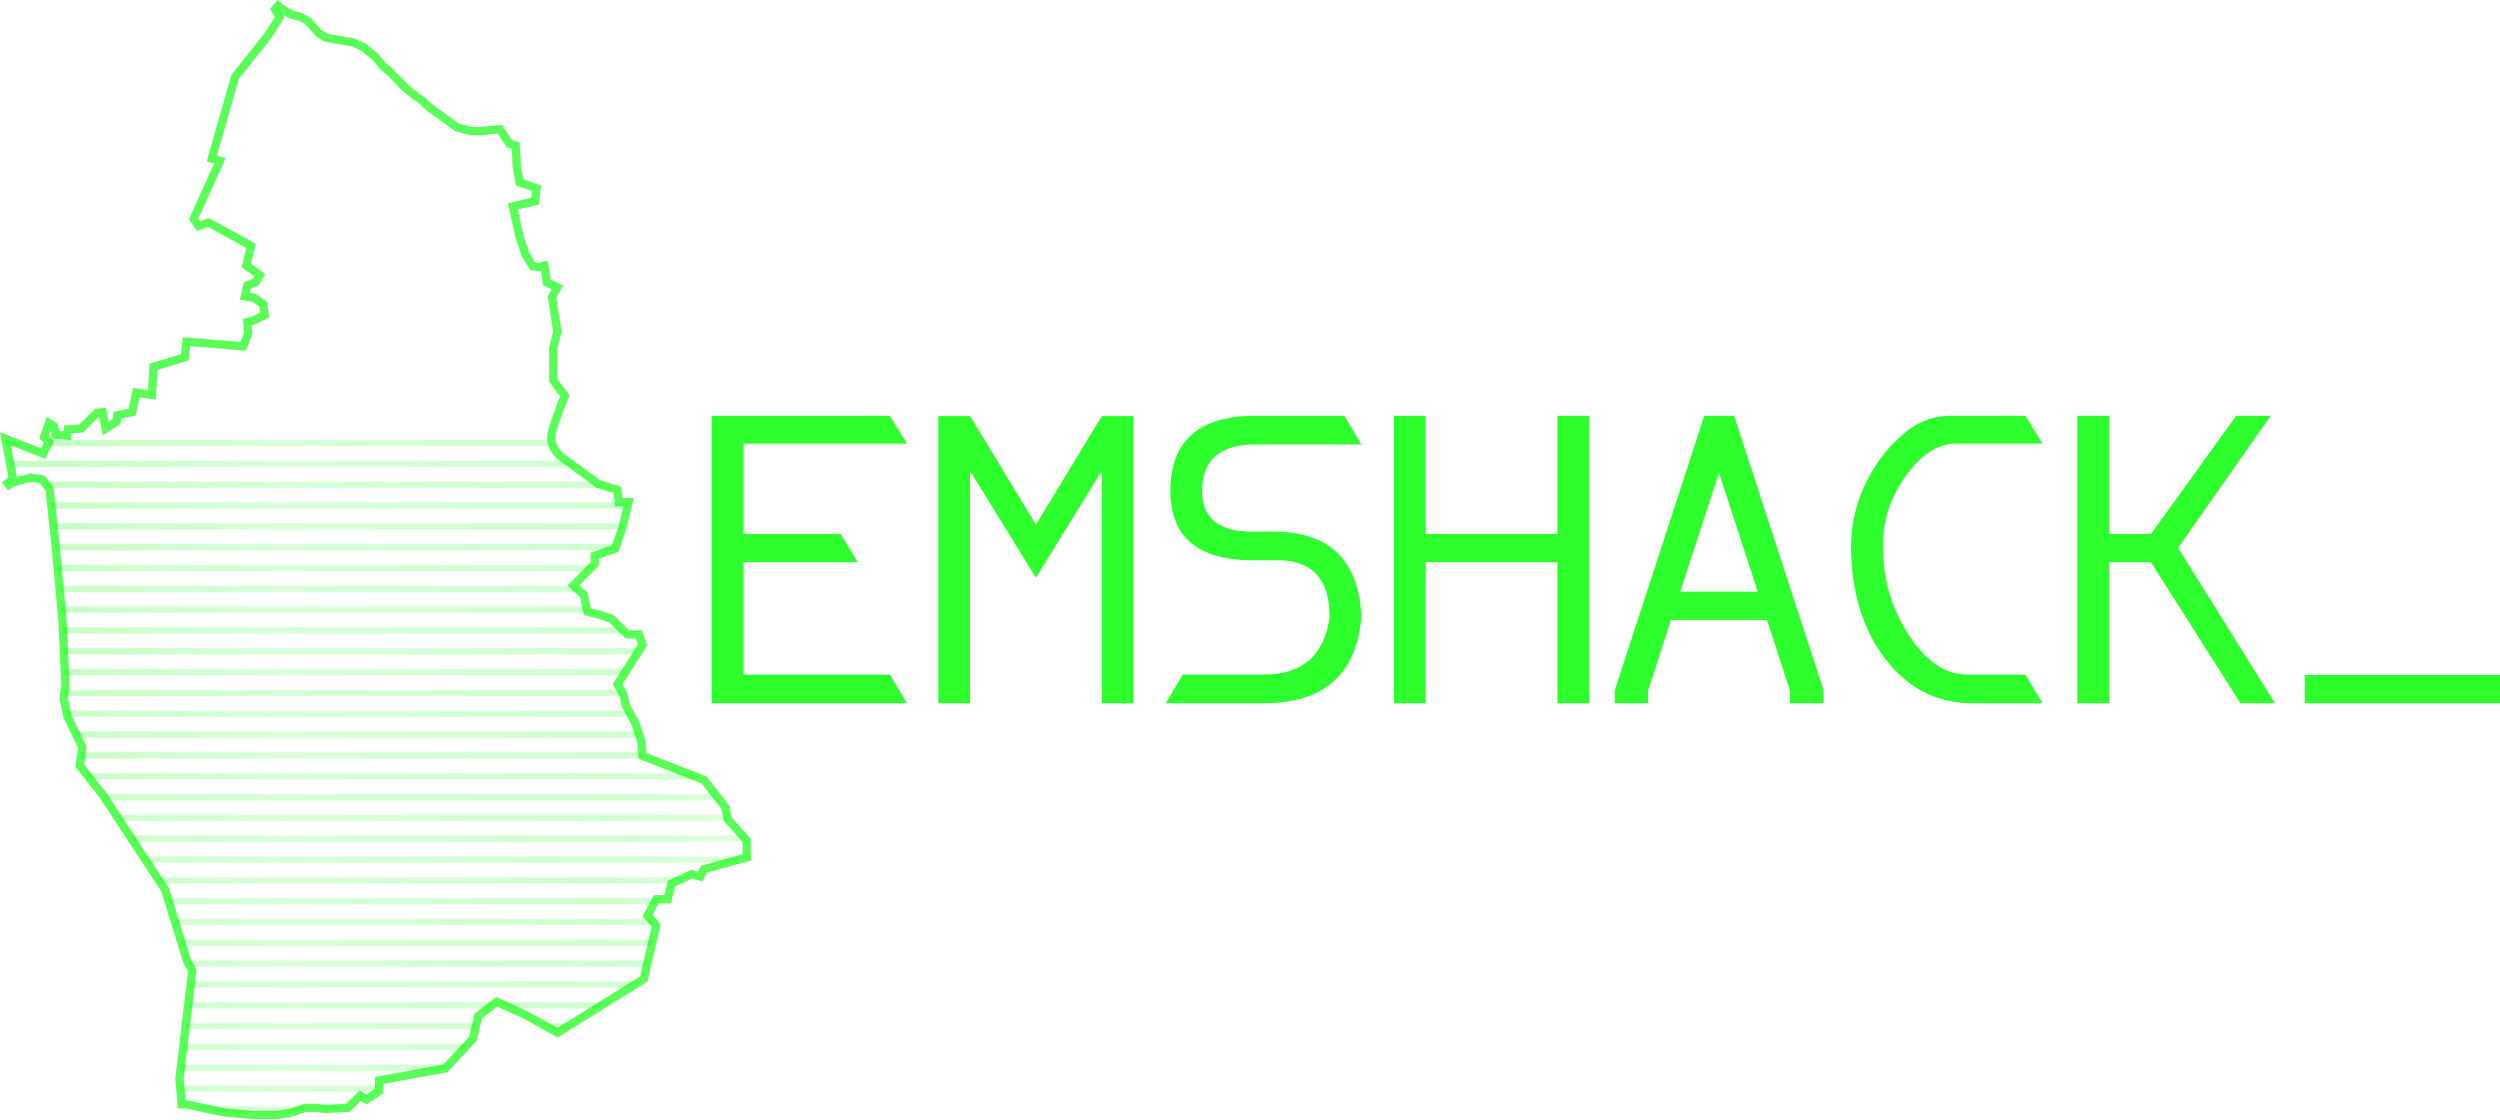
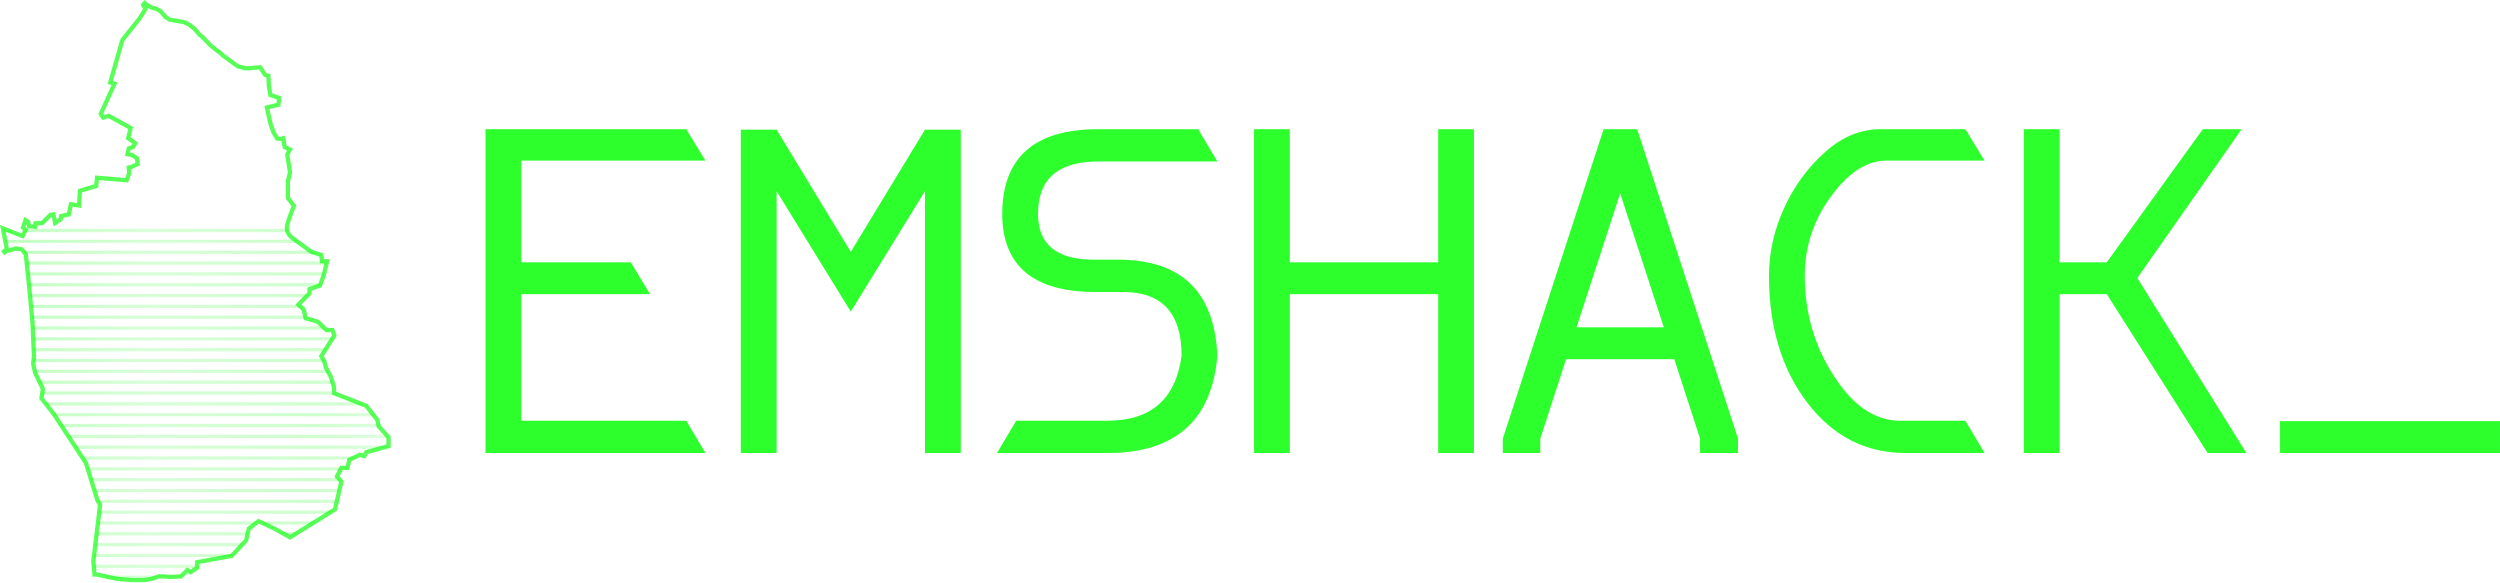
- <svg xmlns="http://www.w3.org/2000/svg" xmlns:xlink="http://www.w3.org/1999/xlink" width="256.372mm" height="114.754mm" viewBox="0 0 256.372 114.754" version="1.1" id="svg1" xml:space="preserve">
+ <svg xmlns="http://www.w3.org/2000/svg" xmlns:xlink="http://www.w3.org/1999/xlink" width="423.286mm" height="98.578mm" viewBox="0 0 423.286 98.578" version="1.1" id="svg1" xml:space="preserve">
  <defs id="defs1">
-     <pattern xlink:href="#pattern382" preserveAspectRatio="none" id="pattern384" patternTransform="matrix(0.4,0,0,-0.3,64.99089,56.64068)" x="0" y="0" />
+     <pattern xlink:href="#pattern382" preserveAspectRatio="none" id="pattern384" patternTransform="matrix(0.3436129,0,0,-0.2577097,83.6779,66.79577)" x="0" y="0" />
    <linearGradient id="linearGradient2-3">
      <stop style="stop-color:#00ff00;stop-opacity:0.191;" offset="0" id="stop105" />
      <stop style="stop-color:#09ff09;stop-opacity:0.666;" offset="0.21" id="stop116" />
      <stop style="stop-color:#0aff0a;stop-opacity:0.318;" offset="0.573" id="stop115" />
      <stop style="stop-color:#0bff0b;stop-opacity:0.395;" offset="0.79" id="stop114" />
      <stop style="stop-color:#0dff0d;stop-opacity:0.191;" offset="0.936" id="stop113" />
      <stop style="stop-color:#12ff12;stop-opacity:0.045;" offset="1" id="stop102" />
    </linearGradient>
    <linearGradient id="swatch2">
      <stop style="stop-color:#00ff00;stop-opacity:1;" offset="0" id="stop2" />
    </linearGradient>
    <linearGradient xlink:href="#linearGradient2-3" id="linearGradient107" x1="17.461" y1="92.68" x2="118.795" y2="92.652" gradientUnits="userSpaceOnUse" gradientTransform="matrix(1,0,0,0.472363,-7.8247068e-7,49.15854)" spreadMethod="pad" />
    <linearGradient xlink:href="#linearGradient2-3" id="linearGradient117" gradientUnits="userSpaceOnUse" gradientTransform="matrix(1,0,0,0.472363,-7.7502441e-6,51.04163)" x1="17.461" y1="92.68" x2="118.795" y2="92.652" spreadMethod="pad" />
    <linearGradient xlink:href="#linearGradient2-3" id="linearGradient118" gradientUnits="userSpaceOnUse" gradientTransform="matrix(1,0,0,0.472363,6.0632327e-7,75.52181)" x1="17.461" y1="92.68" x2="118.795" y2="92.652" spreadMethod="pad" />
    <linearGradient xlink:href="#linearGradient2-3" id="linearGradient119" gradientUnits="userSpaceOnUse" gradientTransform="matrix(1,0,0,0.472363,-7.8247068e-7,96.23581)" x1="17.461" y1="92.68" x2="118.795" y2="92.652" spreadMethod="pad" />
    <linearGradient xlink:href="#linearGradient2-3" id="linearGradient120" gradientUnits="userSpaceOnUse" gradientTransform="matrix(1,0,0,0.472363,6.0632327e-7,94.35271)" x1="17.461" y1="92.68" x2="118.795" y2="92.652" spreadMethod="pad" />
    <linearGradient xlink:href="#linearGradient2-3" id="linearGradient121" gradientUnits="userSpaceOnUse" gradientTransform="matrix(1,0,0,0.472363,1.3572998e-5,92.46962)" x1="17.461" y1="92.68" x2="118.795" y2="92.652" spreadMethod="pad" />
    <linearGradient xlink:href="#linearGradient2-3" id="linearGradient122" gradientUnits="userSpaceOnUse" gradientTransform="matrix(1,0,0,0.472363,-4.7180176e-6,90.58653)" x1="17.461" y1="92.68" x2="118.795" y2="92.652" spreadMethod="pad" />
    <linearGradient xlink:href="#linearGradient2-3" id="linearGradient123" gradientUnits="userSpaceOnUse" gradientTransform="matrix(1,0,0,0.472363,-7.7502441e-6,88.70344)" x1="17.461" y1="92.68" x2="118.795" y2="92.652" spreadMethod="pad" />
    <linearGradient xlink:href="#linearGradient2-3" id="linearGradient124" gradientUnits="userSpaceOnUse" gradientTransform="matrix(1,0,0,0.472363,-7.8247068e-7,86.82036)" x1="17.461" y1="92.68" x2="118.795" y2="92.652" spreadMethod="pad" />
    <linearGradient xlink:href="#linearGradient2-3" id="linearGradient125" gradientUnits="userSpaceOnUse" gradientTransform="matrix(1,0,0,0.472363,6.0632327e-7,84.93726)" x1="17.461" y1="92.68" x2="118.795" y2="92.652" spreadMethod="pad" />
    <linearGradient xlink:href="#linearGradient2-3" id="linearGradient126" gradientUnits="userSpaceOnUse" gradientTransform="matrix(1,0,0,0.472363,1.3572998e-5,83.05417)" x1="17.461" y1="92.68" x2="118.795" y2="92.652" spreadMethod="pad" />
    <linearGradient xlink:href="#linearGradient2-3" id="linearGradient127" gradientUnits="userSpaceOnUse" gradientTransform="matrix(1,0,0,0.472363,-4.7180176e-6,81.17108)" x1="17.461" y1="92.68" x2="118.795" y2="92.652" spreadMethod="pad" />
    <linearGradient xlink:href="#linearGradient2-3" id="linearGradient128" gradientUnits="userSpaceOnUse" gradientTransform="matrix(1,0,0,0.472363,-7.7502441e-6,79.28799)" x1="17.461" y1="92.68" x2="118.795" y2="92.652" spreadMethod="pad" />
    <linearGradient xlink:href="#linearGradient2-3" id="linearGradient129" gradientUnits="userSpaceOnUse" gradientTransform="matrix(1,0,0,0.472363,-7.8247068e-7,77.40489)" x1="17.461" y1="92.68" x2="118.795" y2="92.652" spreadMethod="pad" />
    <linearGradient xlink:href="#linearGradient2-3" id="linearGradient130" gradientUnits="userSpaceOnUse" gradientTransform="matrix(1,0,0,0.472363,-4.7180176e-6,52.92472)" x1="17.461" y1="92.68" x2="118.795" y2="92.652" spreadMethod="pad" />
    <linearGradient xlink:href="#linearGradient2-3" id="linearGradient131" gradientUnits="userSpaceOnUse" gradientTransform="matrix(1,0,0,0.472363,1.3572998e-5,73.63872)" x1="17.461" y1="92.68" x2="118.795" y2="92.652" spreadMethod="pad" />
    <linearGradient xlink:href="#linearGradient2-3" id="linearGradient132" gradientUnits="userSpaceOnUse" gradientTransform="matrix(1,0,0,0.472363,-4.7180176e-6,71.75562)" x1="17.461" y1="92.68" x2="118.795" y2="92.652" spreadMethod="pad" />
    <linearGradient xlink:href="#linearGradient2-3" id="linearGradient133" gradientUnits="userSpaceOnUse" gradientTransform="matrix(1,0,0,0.472363,-7.7502441e-6,69.87254)" x1="17.461" y1="92.68" x2="118.795" y2="92.652" spreadMethod="pad" />
    <linearGradient xlink:href="#linearGradient2-3" id="linearGradient134" gradientUnits="userSpaceOnUse" gradientTransform="matrix(1,0,0,0.472363,-7.8247068e-7,67.98945)" x1="17.461" y1="92.68" x2="118.795" y2="92.652" spreadMethod="pad" />
    <linearGradient xlink:href="#linearGradient2-3" id="linearGradient135" gradientUnits="userSpaceOnUse" gradientTransform="matrix(1,0,0,0.472363,6.0632327e-7,66.10635)" x1="17.461" y1="92.68" x2="118.795" y2="92.652" spreadMethod="pad" />
    <linearGradient xlink:href="#linearGradient2-3" id="linearGradient136" gradientUnits="userSpaceOnUse" gradientTransform="matrix(1,0,0,0.472363,1.3572998e-5,64.22327)" x1="17.461" y1="92.68" x2="118.795" y2="92.652" spreadMethod="pad" />
    <linearGradient xlink:href="#linearGradient2-3" id="linearGradient137" gradientUnits="userSpaceOnUse" gradientTransform="matrix(1,0,0,0.472363,-4.7180176e-6,62.34019)" x1="17.461" y1="92.68" x2="118.795" y2="92.652" spreadMethod="pad" />
    <linearGradient xlink:href="#linearGradient2-3" id="linearGradient138" gradientUnits="userSpaceOnUse" gradientTransform="matrix(1,0,0,0.472363,-7.7502441e-6,60.45708)" x1="17.461" y1="92.68" x2="118.795" y2="92.652" spreadMethod="pad" />
    <linearGradient xlink:href="#linearGradient2-3" id="linearGradient139" gradientUnits="userSpaceOnUse" gradientTransform="matrix(1,0,0,0.472363,-7.8247068e-7,58.574)" x1="17.461" y1="92.68" x2="118.795" y2="92.652" spreadMethod="pad" />
    <linearGradient xlink:href="#linearGradient2-3" id="linearGradient140" gradientUnits="userSpaceOnUse" gradientTransform="matrix(1,0,0,0.472363,6.0632327e-7,56.69091)" x1="17.461" y1="92.68" x2="118.795" y2="92.652" spreadMethod="pad" />
    <linearGradient xlink:href="#linearGradient2-3" id="linearGradient141" gradientUnits="userSpaceOnUse" gradientTransform="matrix(1,0,0,0.472363,1.3572998e-5,54.80781)" x1="17.461" y1="92.68" x2="118.795" y2="92.652" spreadMethod="pad" />
    <linearGradient id="linearGradient136-8" gradientTransform="matrix(13.47627,0,0,0.07420453,-1.8414209e-6,49.31453)" x1="1.276" y1="1446.847" x2="8.825" y2="1446.847" gradientUnits="userSpaceOnUse">
      <stop style="stop-color:#00ff00;stop-opacity:0.191;" offset="0" id="stop111" />
      <stop style="stop-color:#09ff09;stop-opacity:0.666;" offset="0.21" id="stop112" />
      <stop style="stop-color:#0aff0a;stop-opacity:0.318;" offset="0.573" id="stop117" />
      <stop style="stop-color:#0bff0b;stop-opacity:0.395;" offset="0.79" id="stop118" />
      <stop style="stop-color:#0dff0d;stop-opacity:0.191;" offset="0.936" id="stop119" />
      <stop style="stop-color:#12ff12;stop-opacity:0.045;" offset="1" id="stop120" />
    </linearGradient>
    <linearGradient xlink:href="#linearGradient2-3" id="linearGradient142" gradientUnits="userSpaceOnUse" gradientTransform="matrix(1,0,0,0.472363,-7.7502441e-6,98.1189)" x1="17.461" y1="92.68" x2="118.795" y2="92.652" spreadMethod="pad" />
    <linearGradient xlink:href="#linearGradient2-3" id="linearGradient143" gradientUnits="userSpaceOnUse" gradientTransform="matrix(1,0,0,0.472363,-4.7180176e-6,100.002)" x1="17.461" y1="92.68" x2="118.795" y2="92.652" spreadMethod="pad" />
    <linearGradient xlink:href="#linearGradient2-3" id="linearGradient144" gradientUnits="userSpaceOnUse" gradientTransform="matrix(1,0,0,0.472363,-7.8247068e-7,124.4822)" x1="17.461" y1="92.68" x2="118.795" y2="92.652" spreadMethod="pad" />
    <linearGradient xlink:href="#linearGradient2-3" id="linearGradient145" gradientUnits="userSpaceOnUse" gradientTransform="matrix(1,0,0,0.472363,-7.7502441e-6,145.1962)" x1="17.461" y1="92.68" x2="118.795" y2="92.652" spreadMethod="pad" />
    <linearGradient xlink:href="#linearGradient2-3" id="linearGradient146" gradientUnits="userSpaceOnUse" gradientTransform="matrix(1,0,0,0.472363,-7.8247068e-7,143.3131)" x1="17.461" y1="92.68" x2="118.795" y2="92.652" spreadMethod="pad" />
    <linearGradient xlink:href="#linearGradient2-3" id="linearGradient147" gradientUnits="userSpaceOnUse" gradientTransform="matrix(1,0,0,0.472363,-8.4142087e-7,141.43)" x1="17.461" y1="92.68" x2="118.795" y2="92.652" spreadMethod="pad" />
    <linearGradient xlink:href="#linearGradient2-3" id="linearGradient148" gradientUnits="userSpaceOnUse" gradientTransform="matrix(1,0,0,0.472363,1.3572998e-5,139.5469)" x1="17.461" y1="92.68" x2="118.795" y2="92.652" spreadMethod="pad" />
    <linearGradient xlink:href="#linearGradient2-3" id="linearGradient149" gradientUnits="userSpaceOnUse" gradientTransform="matrix(1,0,0,0.472363,-4.7180176e-6,137.6638)" x1="17.461" y1="92.68" x2="118.795" y2="92.652" spreadMethod="pad" />
    <linearGradient xlink:href="#linearGradient2-3" id="linearGradient150" gradientUnits="userSpaceOnUse" gradientTransform="matrix(1,0,0,0.472363,-7.7502441e-6,135.7807)" x1="17.461" y1="92.68" x2="118.795" y2="92.652" spreadMethod="pad" />
    <linearGradient xlink:href="#linearGradient2-3" id="linearGradient151" gradientUnits="userSpaceOnUse" gradientTransform="matrix(1,0,0,0.472363,-7.8247068e-7,133.8976)" x1="17.461" y1="92.68" x2="118.795" y2="92.652" spreadMethod="pad" />
    <linearGradient xlink:href="#linearGradient2-3" id="linearGradient152" gradientUnits="userSpaceOnUse" gradientTransform="matrix(1,0,0,0.472363,-8.4142087e-7,132.0145)" x1="17.461" y1="92.68" x2="118.795" y2="92.652" spreadMethod="pad" />
    <linearGradient xlink:href="#linearGradient2-3" id="linearGradient153" gradientUnits="userSpaceOnUse" gradientTransform="matrix(1,0,0,0.472363,1.3572998e-5,130.1314)" x1="17.461" y1="92.68" x2="118.795" y2="92.652" spreadMethod="pad" />
    <linearGradient xlink:href="#linearGradient2-3" id="linearGradient154" gradientUnits="userSpaceOnUse" gradientTransform="matrix(1,0,0,0.472363,-4.7180176e-6,128.2483)" x1="17.461" y1="92.68" x2="118.795" y2="92.652" spreadMethod="pad" />
    <linearGradient xlink:href="#linearGradient2-3" id="linearGradient155" gradientUnits="userSpaceOnUse" gradientTransform="matrix(1,0,0,0.472363,-7.7502441e-6,126.3652)" x1="17.461" y1="92.68" x2="118.795" y2="92.652" spreadMethod="pad" />
    <linearGradient xlink:href="#linearGradient2-3" id="linearGradient156" gradientUnits="userSpaceOnUse" gradientTransform="matrix(1,0,0,0.472363,1.3572998e-5,101.8851)" x1="17.461" y1="92.68" x2="118.795" y2="92.652" spreadMethod="pad" />
    <linearGradient xlink:href="#linearGradient2-3" id="linearGradient157" gradientUnits="userSpaceOnUse" gradientTransform="matrix(1,0,0,0.472363,-8.4142087e-7,122.5991)" x1="17.461" y1="92.68" x2="118.795" y2="92.652" spreadMethod="pad" />
    <linearGradient xlink:href="#linearGradient2-3" id="linearGradient158" gradientUnits="userSpaceOnUse" gradientTransform="matrix(1,0,0,0.472363,1.3572998e-5,120.716)" x1="17.461" y1="92.68" x2="118.795" y2="92.652" spreadMethod="pad" />
    <linearGradient xlink:href="#linearGradient2-3" id="linearGradient159" gradientUnits="userSpaceOnUse" gradientTransform="matrix(1,0,0,0.472363,-4.7180176e-6,118.8329)" x1="17.461" y1="92.68" x2="118.795" y2="92.652" spreadMethod="pad" />
    <linearGradient xlink:href="#linearGradient2-3" id="linearGradient160" gradientUnits="userSpaceOnUse" gradientTransform="matrix(1,0,0,0.472363,-7.7502441e-6,116.9498)" x1="17.461" y1="92.68" x2="118.795" y2="92.652" spreadMethod="pad" />
    <linearGradient xlink:href="#linearGradient2-3" id="linearGradient161" gradientUnits="userSpaceOnUse" gradientTransform="matrix(1,0,0,0.472363,-7.8247068e-7,115.0667)" x1="17.461" y1="92.68" x2="118.795" y2="92.652" spreadMethod="pad" />
    <linearGradient xlink:href="#linearGradient2-3" id="linearGradient162" gradientUnits="userSpaceOnUse" gradientTransform="matrix(1,0,0,0.472363,1.3572998e-5,113.1836)" x1="17.461" y1="92.68" x2="118.795" y2="92.652" spreadMethod="pad" />
    <linearGradient xlink:href="#linearGradient2-3" id="linearGradient163" gradientUnits="userSpaceOnUse" gradientTransform="matrix(1,0,0,0.472363,-4.7180176e-6,109.4174)" x1="17.461" y1="92.68" x2="118.795" y2="92.652" spreadMethod="pad" />
    <linearGradient xlink:href="#linearGradient2-3" id="linearGradient164" gradientUnits="userSpaceOnUse" gradientTransform="matrix(1,0,0,0.472363,-7.7502441e-6,107.5344)" x1="17.461" y1="92.68" x2="118.795" y2="92.652" spreadMethod="pad" />
    <linearGradient xlink:href="#linearGradient2-3" id="linearGradient165" gradientUnits="userSpaceOnUse" gradientTransform="matrix(1,0,0,0.472363,-7.8247068e-7,105.6513)" x1="17.461" y1="92.68" x2="118.795" y2="92.652" spreadMethod="pad" />
    <linearGradient xlink:href="#linearGradient2-3" id="linearGradient166" gradientUnits="userSpaceOnUse" gradientTransform="matrix(1,0,0,0.472363,-8.4142087e-7,103.7682)" x1="17.461" y1="92.68" x2="118.795" y2="92.652" spreadMethod="pad" />
    <linearGradient id="linearGradient136-6" gradientTransform="matrix(13.47627,0,0,0.07420453,-7.8247068e-7,98.27489)" x1="1.276" y1="1446.847" x2="8.825" y2="1446.847" gradientUnits="userSpaceOnUse">
      <stop style="stop-color:#00ff00;stop-opacity:0.191;" offset="0" id="stop111-4" />
      <stop style="stop-color:#09ff09;stop-opacity:0.666;" offset="0.21" id="stop112-9" />
      <stop style="stop-color:#0aff0a;stop-opacity:0.318;" offset="0.573" id="stop117-9" />
      <stop style="stop-color:#0bff0b;stop-opacity:0.395;" offset="0.79" id="stop118-0" />
      <stop style="stop-color:#0dff0d;stop-opacity:0.191;" offset="0.936" id="stop119-8" />
      <stop style="stop-color:#12ff12;stop-opacity:0.045;" offset="1" id="stop120-9" />
    </linearGradient>
    <linearGradient xlink:href="#linearGradient2-3" id="linearGradient167" gradientUnits="userSpaceOnUse" gradientTransform="matrix(1,0,0,0.472363,-4.7180176e-6,147.0792)" x1="17.461" y1="92.68" x2="118.795" y2="92.652" spreadMethod="pad" />
    <linearGradient xlink:href="#linearGradient2-3" id="linearGradient168" gradientUnits="userSpaceOnUse" gradientTransform="matrix(1,0,0,0.472363,1.3572998e-5,148.9623)" x1="17.461" y1="92.68" x2="118.795" y2="92.652" spreadMethod="pad" />
    <linearGradient xlink:href="#linearGradient2-3" id="linearGradient181" gradientUnits="userSpaceOnUse" gradientTransform="matrix(1,0,0,0.472363,1.0144727e-6,150.8454)" x1="17.461" y1="92.68" x2="118.795" y2="92.652" spreadMethod="pad" />
    <linearGradient xlink:href="#linearGradient2-3" id="linearGradient187" gradientUnits="userSpaceOnUse" gradientTransform="matrix(1,0,0,0.472363,1.0144727e-6,162.144)" x1="17.461" y1="92.68" x2="118.795" y2="92.652" spreadMethod="pad" />
    <linearGradient xlink:href="#linearGradient2-3" id="linearGradient188" gradientUnits="userSpaceOnUse" gradientTransform="matrix(1,0,0,0.472363,1.3572998e-5,158.3778)" x1="17.461" y1="92.68" x2="118.795" y2="92.652" spreadMethod="pad" />
    <linearGradient xlink:href="#linearGradient2-3" id="linearGradient189" gradientUnits="userSpaceOnUse" gradientTransform="matrix(1,0,0,0.472363,-4.7180176e-6,156.4947)" x1="17.461" y1="92.68" x2="118.795" y2="92.652" spreadMethod="pad" />
    <linearGradient xlink:href="#linearGradient2-3" id="linearGradient190" gradientUnits="userSpaceOnUse" gradientTransform="matrix(1,0,0,0.472363,-7.7502441e-6,154.6116)" x1="17.461" y1="92.68" x2="118.795" y2="92.652" spreadMethod="pad" />
    <linearGradient xlink:href="#linearGradient2-3" id="linearGradient191" gradientUnits="userSpaceOnUse" gradientTransform="matrix(1,0,0,0.472363,-7.8247068e-7,152.7285)" x1="17.461" y1="92.68" x2="118.795" y2="92.652" spreadMethod="pad" />
    <linearGradient id="linearGradient136-85" gradientTransform="matrix(13.47627,0,0,0.07420453,-4.7180176e-6,-48.60617)" x1="1.276" y1="1446.847" x2="8.825" y2="1446.847" gradientUnits="userSpaceOnUse">
      <stop style="stop-color:#00ff00;stop-opacity:0.191;" offset="0" id="stop111-9" />
      <stop style="stop-color:#09ff09;stop-opacity:0.666;" offset="0.21" id="stop112-2" />
      <stop style="stop-color:#0aff0a;stop-opacity:0.318;" offset="0.573" id="stop117-7" />
      <stop style="stop-color:#0bff0b;stop-opacity:0.395;" offset="0.79" id="stop118-3" />
      <stop style="stop-color:#0dff0d;stop-opacity:0.191;" offset="0.936" id="stop119-6" />
      <stop style="stop-color:#12ff12;stop-opacity:0.045;" offset="1" id="stop120-4" />
    </linearGradient>
    <linearGradient xlink:href="#linearGradient2-3" id="linearGradient194" gradientUnits="userSpaceOnUse" gradientTransform="matrix(1,0,0,0.472363,1.3572998e-5,26.56146)" x1="17.461" y1="92.68" x2="118.795" y2="92.652" spreadMethod="pad" />
    <linearGradient xlink:href="#linearGradient2-3" id="linearGradient195" gradientUnits="userSpaceOnUse" gradientTransform="matrix(1,0,0,0.472363,-2.5245114e-7,47.27546)" x1="17.461" y1="92.68" x2="118.795" y2="92.652" spreadMethod="pad" />
    <linearGradient xlink:href="#linearGradient2-3" id="linearGradient196" gradientUnits="userSpaceOnUse" gradientTransform="matrix(1,0,0,0.472363,1.3572998e-5,45.39236)" x1="17.461" y1="92.68" x2="118.795" y2="92.652" spreadMethod="pad" />
    <linearGradient xlink:href="#linearGradient2-3" id="linearGradient197" gradientUnits="userSpaceOnUse" gradientTransform="matrix(1,0,0,0.472363,-4.7180176e-6,43.50927)" x1="17.461" y1="92.68" x2="118.795" y2="92.652" spreadMethod="pad" />
    <linearGradient xlink:href="#linearGradient2-3" id="linearGradient198" gradientUnits="userSpaceOnUse" gradientTransform="matrix(1,0,0,0.472363,-7.7502441e-6,41.62617)" x1="17.461" y1="92.68" x2="118.795" y2="92.652" spreadMethod="pad" />
    <linearGradient xlink:href="#linearGradient2-3" id="linearGradient199" gradientUnits="userSpaceOnUse" gradientTransform="matrix(1,0,0,0.472363,-7.8247068e-7,39.74308)" x1="17.461" y1="92.68" x2="118.795" y2="92.652" spreadMethod="pad" />
    <linearGradient xlink:href="#linearGradient2-3" id="linearGradient200" gradientUnits="userSpaceOnUse" gradientTransform="matrix(1,0,0,0.472363,-2.5245114e-7,37.86)" x1="17.461" y1="92.68" x2="118.795" y2="92.652" spreadMethod="pad" />
    <linearGradient xlink:href="#linearGradient2-3" id="linearGradient201" gradientUnits="userSpaceOnUse" gradientTransform="matrix(1,0,0,0.472363,1.3572998e-5,35.97691)" x1="17.461" y1="92.68" x2="118.795" y2="92.652" spreadMethod="pad" />
    <linearGradient xlink:href="#linearGradient2-3" id="linearGradient202" gradientUnits="userSpaceOnUse" gradientTransform="matrix(1,0,0,0.472363,-4.7180176e-6,34.09381)" x1="17.461" y1="92.68" x2="118.795" y2="92.652" spreadMethod="pad" />
    <linearGradient xlink:href="#linearGradient2-3" id="linearGradient203" gradientUnits="userSpaceOnUse" gradientTransform="matrix(1,0,0,0.472363,-7.7502441e-6,32.21073)" x1="17.461" y1="92.68" x2="118.795" y2="92.652" spreadMethod="pad" />
    <linearGradient xlink:href="#linearGradient2-3" id="linearGradient204" gradientUnits="userSpaceOnUse" gradientTransform="matrix(1,0,0,0.472363,-7.8247068e-7,30.32763)" x1="17.461" y1="92.68" x2="118.795" y2="92.652" spreadMethod="pad" />
    <linearGradient xlink:href="#linearGradient2-3" id="linearGradient205" gradientUnits="userSpaceOnUse" gradientTransform="matrix(1,0,0,0.472363,-2.5245114e-7,28.44454)" x1="17.461" y1="92.68" x2="118.795" y2="92.652" spreadMethod="pad" />
    <linearGradient xlink:href="#linearGradient2-3" id="linearGradient207" gradientUnits="userSpaceOnUse" gradientTransform="matrix(1,0,0,0.472363,-4.7180176e-6,24.67836)" x1="17.461" y1="92.68" x2="118.795" y2="92.652" spreadMethod="pad" />
    <linearGradient xlink:href="#linearGradient2-3" id="linearGradient208" gradientUnits="userSpaceOnUse" gradientTransform="matrix(1,0,0,0.472363,-7.7502441e-6,22.79527)" x1="17.461" y1="92.68" x2="118.795" y2="92.652" spreadMethod="pad" />
    <linearGradient xlink:href="#linearGradient2-3" id="linearGradient209" gradientUnits="userSpaceOnUse" gradientTransform="matrix(1,0,0,0.472363,-7.8247068e-7,20.91218)" x1="17.461" y1="92.68" x2="118.795" y2="92.652" spreadMethod="pad" />
    <linearGradient xlink:href="#linearGradient2-3" id="linearGradient210" gradientUnits="userSpaceOnUse" gradientTransform="matrix(1,0,0,0.472363,-2.5245114e-7,19.02909)" x1="17.461" y1="92.68" x2="118.795" y2="92.652" spreadMethod="pad" />
    <linearGradient xlink:href="#linearGradient2-3" id="linearGradient211" gradientUnits="userSpaceOnUse" gradientTransform="matrix(1,0,0,0.472363,1.3572998e-5,17.146)" x1="17.461" y1="92.68" x2="118.795" y2="92.652" spreadMethod="pad" />
    <linearGradient xlink:href="#linearGradient2-3" id="linearGradient212" gradientUnits="userSpaceOnUse" gradientTransform="matrix(1,0,0,0.472363,-7.7502441e-6,15.26292)" x1="17.461" y1="92.68" x2="118.795" y2="92.652" spreadMethod="pad" />
    <linearGradient xlink:href="#linearGradient2-3" id="linearGradient213" gradientUnits="userSpaceOnUse" gradientTransform="matrix(1,0,0,0.472363,-7.8247068e-7,11.49673)" x1="17.461" y1="92.68" x2="118.795" y2="92.652" spreadMethod="pad" />
    <linearGradient xlink:href="#linearGradient2-3" id="linearGradient214" gradientUnits="userSpaceOnUse" gradientTransform="matrix(1,0,0,0.472363,-2.5245114e-7,9.613643)" x1="17.461" y1="92.68" x2="118.795" y2="92.652" spreadMethod="pad" />
    <pattern patternUnits="userSpaceOnUse" width="384.503" height="578.61" patternTransform="translate(64.99089,200.7199)" preserveAspectRatio="xMidYMid" id="pattern382" style="fill:#000000">
      <g id="g382" transform="matrix(3.779528,0,0,3.779528,-64.99089,-200.7199)">
        <rect style="opacity:0.502;fill:url(#linearGradient107);stroke:none;stroke-width:0.204;stroke-dasharray:none;stroke-opacity:1" id="rect105" width="101.733" height="0.56" x="17.196" y="92.652" />
        <rect style="opacity:0.502;fill:url(#linearGradient117);stroke:none;stroke-width:0.204;stroke-dasharray:none;stroke-opacity:1" id="rect105-1" width="101.733" height="0.56" x="17.196" y="94.535" />
        <rect style="opacity:0.502;fill:url(#linearGradient118);stroke:none;stroke-width:0.204;stroke-dasharray:none;stroke-opacity:1" id="rect105-7" width="101.733" height="0.56" x="17.196" y="119.015" />
        <rect style="opacity:0.502;fill:url(#linearGradient119);stroke:none;stroke-width:0.204;stroke-dasharray:none;stroke-opacity:1" id="rect105-6" width="101.733" height="0.56" x="17.196" y="139.729" />
        <rect style="opacity:0.502;fill:url(#linearGradient120);stroke:none;stroke-width:0.204;stroke-dasharray:none;stroke-opacity:1" id="rect105-3" width="101.733" height="0.56" x="17.196" y="137.846" />
        <rect style="opacity:0.502;fill:url(#linearGradient121);stroke:none;stroke-width:0.204;stroke-dasharray:none;stroke-opacity:1" id="rect105-0" width="101.733" height="0.56" x="17.196" y="135.963" />
        <rect style="opacity:0.502;fill:url(#linearGradient122);stroke:none;stroke-width:0.204;stroke-dasharray:none;stroke-opacity:1" id="rect105-60" width="101.733" height="0.56" x="17.196" y="134.08" />
        <rect style="opacity:0.502;fill:url(#linearGradient123);stroke:none;stroke-width:0.204;stroke-dasharray:none;stroke-opacity:1" id="rect105-8" width="101.733" height="0.56" x="17.196" y="132.197" />
        <rect style="opacity:0.502;fill:url(#linearGradient124);stroke:none;stroke-width:0.204;stroke-dasharray:none;stroke-opacity:1" id="rect105-74" width="101.733" height="0.56" x="17.196" y="130.314" />
        <rect style="opacity:0.502;fill:url(#linearGradient125);stroke:none;stroke-width:0.204;stroke-dasharray:none;stroke-opacity:1" id="rect105-71" width="101.733" height="0.56" x="17.196" y="128.431" />
        <rect style="opacity:0.502;fill:url(#linearGradient126);stroke:none;stroke-width:0.204;stroke-dasharray:none;stroke-opacity:1" id="rect105-37" width="101.733" height="0.56" x="17.196" y="126.548" />
        <rect style="opacity:0.502;fill:url(#linearGradient127);stroke:none;stroke-width:0.204;stroke-dasharray:none;stroke-opacity:1" id="rect105-4" width="101.733" height="0.56" x="17.196" y="124.665" />
        <rect style="opacity:0.502;fill:url(#linearGradient128);stroke:none;stroke-width:0.204;stroke-dasharray:none;stroke-opacity:1" id="rect105-5" width="101.733" height="0.56" x="17.196" y="122.781" />
        <rect style="opacity:0.502;fill:url(#linearGradient129);stroke:none;stroke-width:0.204;stroke-dasharray:none;stroke-opacity:1" id="rect105-81" width="101.733" height="0.56" x="17.196" y="120.898" />
        <rect style="opacity:0.502;fill:url(#linearGradient130);stroke:none;stroke-width:0.204;stroke-dasharray:none;stroke-opacity:1" id="rect105-79" width="101.733" height="0.56" x="17.196" y="96.418" />
        <rect style="opacity:0.502;fill:url(#linearGradient131);stroke:none;stroke-width:0.204;stroke-dasharray:none;stroke-opacity:1" id="rect105-39" width="101.733" height="0.56" x="17.196" y="117.132" />
        <rect style="opacity:0.502;fill:url(#linearGradient132);stroke:none;stroke-width:0.204;stroke-dasharray:none;stroke-opacity:1" id="rect105-38" width="101.733" height="0.56" x="17.196" y="115.249" />
        <rect style="opacity:0.502;fill:url(#linearGradient133);stroke:none;stroke-width:0.204;stroke-dasharray:none;stroke-opacity:1" id="rect105-63" width="101.733" height="0.56" x="17.196" y="113.366" />
        <rect style="opacity:0.502;fill:url(#linearGradient134);stroke:none;stroke-width:0.204;stroke-dasharray:none;stroke-opacity:1" id="rect105-02" width="101.733" height="0.56" x="17.196" y="111.483" />
        <rect style="opacity:0.502;fill:url(#linearGradient135);stroke:none;stroke-width:0.204;stroke-dasharray:none;stroke-opacity:1" id="rect105-51" width="101.733" height="0.56" x="17.196" y="109.6" />
        <rect style="opacity:0.502;fill:url(#linearGradient136);stroke:none;stroke-width:0.204;stroke-dasharray:none;stroke-opacity:1" id="rect105-11" width="101.733" height="0.56" x="17.196" y="107.717" />
        <rect style="opacity:0.502;fill:url(#linearGradient137);stroke:none;stroke-width:0.204;stroke-dasharray:none;stroke-opacity:1" id="rect105-56" width="101.733" height="0.56" x="17.196" y="105.834" />
        <rect style="opacity:0.502;fill:url(#linearGradient138);stroke:none;stroke-width:0.204;stroke-dasharray:none;stroke-opacity:1" id="rect105-50" width="101.733" height="0.56" x="17.196" y="103.951" />
        <rect style="opacity:0.502;fill:url(#linearGradient139);stroke:none;stroke-width:0.204;stroke-dasharray:none;stroke-opacity:1" id="rect105-04" width="101.733" height="0.56" x="17.196" y="102.067" />
        <rect style="opacity:0.502;fill:url(#linearGradient140);stroke:none;stroke-width:0.204;stroke-dasharray:none;stroke-opacity:1" id="rect105-00" width="101.733" height="0.56" x="17.196" y="100.184" />
        <rect style="opacity:0.502;fill:url(#linearGradient141);stroke:none;stroke-width:0.204;stroke-dasharray:none;stroke-opacity:1" id="rect105-43" width="101.733" height="0.56" x="17.196" y="98.301" />
        <rect style="opacity:0.502;fill:url(#linearGradient142);stroke:none;stroke-width:0.204;stroke-dasharray:none;stroke-opacity:1" id="rect105-2" width="101.733" height="0.56" x="17.196" y="141.612" />
        <rect style="opacity:0.502;fill:url(#linearGradient143);stroke:none;stroke-width:0.204;stroke-dasharray:none;stroke-opacity:1" id="rect105-1-4" width="101.733" height="0.56" x="17.196" y="143.495" />
        <rect style="opacity:0.502;fill:url(#linearGradient144);stroke:none;stroke-width:0.204;stroke-dasharray:none;stroke-opacity:1" id="rect105-7-5" width="101.733" height="0.56" x="17.196" y="167.976" />
        <rect style="opacity:0.502;fill:url(#linearGradient145);stroke:none;stroke-width:0.204;stroke-dasharray:none;stroke-opacity:1" id="rect105-6-1" width="101.733" height="0.56" x="17.196" y="188.69" />
        <rect style="opacity:0.502;fill:url(#linearGradient146);stroke:none;stroke-width:0.204;stroke-dasharray:none;stroke-opacity:1" id="rect105-3-7" width="101.733" height="0.56" x="17.196" y="186.807" />
        <rect style="opacity:0.502;fill:url(#linearGradient147);stroke:none;stroke-width:0.204;stroke-dasharray:none;stroke-opacity:1" id="rect105-0-5" width="101.733" height="0.56" x="17.196" y="184.923" />
        <rect style="opacity:0.502;fill:url(#linearGradient148);stroke:none;stroke-width:0.204;stroke-dasharray:none;stroke-opacity:1" id="rect105-60-7" width="101.733" height="0.56" x="17.196" y="183.04" />
        <rect style="opacity:0.502;fill:url(#linearGradient149);stroke:none;stroke-width:0.204;stroke-dasharray:none;stroke-opacity:1" id="rect105-8-1" width="101.733" height="0.56" x="17.196" y="181.157" />
        <rect style="opacity:0.502;fill:url(#linearGradient150);stroke:none;stroke-width:0.204;stroke-dasharray:none;stroke-opacity:1" id="rect105-74-6" width="101.733" height="0.56" x="17.196" y="179.274" />
        <rect style="opacity:0.502;fill:url(#linearGradient151);stroke:none;stroke-width:0.204;stroke-dasharray:none;stroke-opacity:1" id="rect105-71-9" width="101.733" height="0.56" x="17.196" y="177.391" />
        <rect style="opacity:0.502;fill:url(#linearGradient152);stroke:none;stroke-width:0.204;stroke-dasharray:none;stroke-opacity:1" id="rect105-37-8" width="101.733" height="0.56" x="17.196" y="175.508" />
        <rect style="opacity:0.502;fill:url(#linearGradient153);stroke:none;stroke-width:0.204;stroke-dasharray:none;stroke-opacity:1" id="rect105-4-1" width="101.733" height="0.56" x="17.196" y="173.625" />
        <rect style="opacity:0.502;fill:url(#linearGradient154);stroke:none;stroke-width:0.204;stroke-dasharray:none;stroke-opacity:1" id="rect105-5-3" width="101.733" height="0.56" x="17.196" y="171.742" />
        <rect style="opacity:0.502;fill:url(#linearGradient155);stroke:none;stroke-width:0.204;stroke-dasharray:none;stroke-opacity:1" id="rect105-81-3" width="101.733" height="0.56" x="17.196" y="169.859" />
        <rect style="opacity:0.502;fill:url(#linearGradient156);stroke:none;stroke-width:0.204;stroke-dasharray:none;stroke-opacity:1" id="rect105-79-3" width="101.733" height="0.56" x="17.196" y="145.379" />
        <rect style="opacity:0.502;fill:url(#linearGradient157);stroke:none;stroke-width:0.204;stroke-dasharray:none;stroke-opacity:1" id="rect105-39-7" width="101.733" height="0.56" x="17.196" y="166.093" />
        <rect style="opacity:0.502;fill:url(#linearGradient158);stroke:none;stroke-width:0.204;stroke-dasharray:none;stroke-opacity:1" id="rect105-38-9" width="101.733" height="0.56" x="17.196" y="164.209" />
        <rect style="opacity:0.502;fill:url(#linearGradient159);stroke:none;stroke-width:0.204;stroke-dasharray:none;stroke-opacity:1" id="rect105-63-8" width="101.733" height="0.56" x="17.196" y="162.326" />
        <rect style="opacity:0.502;fill:url(#linearGradient160);stroke:none;stroke-width:0.204;stroke-dasharray:none;stroke-opacity:1" id="rect105-02-6" width="101.733" height="0.56" x="17.196" y="160.443" />
        <rect style="opacity:0.502;fill:url(#linearGradient161);stroke:none;stroke-width:0.204;stroke-dasharray:none;stroke-opacity:1" id="rect105-51-7" width="101.733" height="0.56" x="17.196" y="158.56" />
        <rect style="opacity:0.502;fill:url(#linearGradient136-8);stroke:none;stroke-width:0.204;stroke-dasharray:none;stroke-opacity:1" id="rect105-11-0" width="101.733" height="0.56" x="17.196" y="156.677" />
        <rect style="opacity:0.502;fill:url(#linearGradient162);stroke:none;stroke-width:0.204;stroke-dasharray:none;stroke-opacity:1" id="rect105-56-4" width="101.733" height="0.56" x="17.196" y="154.794" />
        <rect style="opacity:0.502;fill:url(#linearGradient163);stroke:none;stroke-width:0.204;stroke-dasharray:none;stroke-opacity:1" id="rect105-50-8" width="101.733" height="0.56" x="17.196" y="152.911" />
        <rect style="opacity:0.502;fill:url(#linearGradient164);stroke:none;stroke-width:0.204;stroke-dasharray:none;stroke-opacity:1" id="rect105-04-4" width="101.733" height="0.56" x="17.196" y="151.028" />
        <rect style="opacity:0.502;fill:url(#linearGradient165);stroke:none;stroke-width:0.204;stroke-dasharray:none;stroke-opacity:1" id="rect105-00-8" width="101.733" height="0.56" x="17.196" y="149.145" />
        <rect style="opacity:0.502;fill:url(#linearGradient166);stroke:none;stroke-width:0.204;stroke-dasharray:none;stroke-opacity:1" id="rect105-43-1" width="101.733" height="0.56" x="17.196" y="147.262" />
        <rect style="opacity:0.502;fill:url(#linearGradient167);stroke:none;stroke-width:0.204;stroke-dasharray:none;stroke-opacity:1" id="rect105-712" width="101.733" height="0.56" x="17.196" y="190.573" />
        <rect style="opacity:0.502;fill:url(#linearGradient168);stroke:none;stroke-width:0.204;stroke-dasharray:none;stroke-opacity:1" id="rect105-1-2" width="101.733" height="0.56" x="17.196" y="192.456" />
        <rect style="opacity:0.502;fill:url(#linearGradient181);stroke:none;stroke-width:0.204;stroke-dasharray:none;stroke-opacity:1" id="rect105-79-1" width="101.733" height="0.56" x="17.196" y="194.339" />
        <rect style="opacity:0.502;fill:url(#linearGradient136-6);stroke:none;stroke-width:0.204;stroke-dasharray:none;stroke-opacity:1" id="rect105-11-7" width="101.733" height="0.56" x="17.196" y="205.637" />
        <rect style="opacity:0.502;fill:url(#linearGradient187);stroke:none;stroke-width:0.204;stroke-dasharray:none;stroke-opacity:1" id="rect105-56-5" width="101.733" height="0.56" x="17.196" y="203.754" />
        <rect style="opacity:0.502;fill:url(#linearGradient188);stroke:none;stroke-width:0.204;stroke-dasharray:none;stroke-opacity:1" id="rect105-50-6" width="101.733" height="0.56" x="17.196" y="201.871" />
        <rect style="opacity:0.502;fill:url(#linearGradient189);stroke:none;stroke-width:0.204;stroke-dasharray:none;stroke-opacity:1" id="rect105-04-5" width="101.733" height="0.56" x="17.196" y="199.988" />
        <rect style="opacity:0.502;fill:url(#linearGradient190);stroke:none;stroke-width:0.204;stroke-dasharray:none;stroke-opacity:1" id="rect105-00-4" width="101.733" height="0.56" x="17.196" y="198.105" />
        <rect style="opacity:0.502;fill:url(#linearGradient191);stroke:none;stroke-width:0.204;stroke-dasharray:none;stroke-opacity:1" id="rect105-43-2" width="101.733" height="0.56" x="17.196" y="196.222" />
        <rect style="opacity:0.502;fill:url(#linearGradient194);stroke:none;stroke-width:0.204;stroke-dasharray:none;stroke-opacity:1" id="rect105-7-50" width="101.733" height="0.56" x="17.196" y="70.055" />
        <rect style="opacity:0.502;fill:url(#linearGradient195);stroke:none;stroke-width:0.204;stroke-dasharray:none;stroke-opacity:1" id="rect105-6-0" width="101.733" height="0.56" x="17.196" y="90.769" />
        <rect style="opacity:0.502;fill:url(#linearGradient196);stroke:none;stroke-width:0.204;stroke-dasharray:none;stroke-opacity:1" id="rect105-3-3" width="101.733" height="0.56" x="17.196" y="88.886" />
        <rect style="opacity:0.502;fill:url(#linearGradient197);stroke:none;stroke-width:0.204;stroke-dasharray:none;stroke-opacity:1" id="rect105-0-4" width="101.733" height="0.56" x="17.196" y="87.003" />
        <rect style="opacity:0.502;fill:url(#linearGradient198);stroke:none;stroke-width:0.204;stroke-dasharray:none;stroke-opacity:1" id="rect105-60-6" width="101.733" height="0.56" x="17.196" y="85.12" />
        <rect style="opacity:0.502;fill:url(#linearGradient199);stroke:none;stroke-width:0.204;stroke-dasharray:none;stroke-opacity:1" id="rect105-8-6" width="101.733" height="0.56" x="17.196" y="83.237" />
        <rect style="opacity:0.502;fill:url(#linearGradient200);stroke:none;stroke-width:0.204;stroke-dasharray:none;stroke-opacity:1" id="rect105-74-02" width="101.733" height="0.56" x="17.196" y="81.353" />
        <rect style="opacity:0.502;fill:url(#linearGradient201);stroke:none;stroke-width:0.204;stroke-dasharray:none;stroke-opacity:1" id="rect105-71-5" width="101.733" height="0.56" x="17.196" y="79.47" />
        <rect style="opacity:0.502;fill:url(#linearGradient202);stroke:none;stroke-width:0.204;stroke-dasharray:none;stroke-opacity:1" id="rect105-37-89" width="101.733" height="0.56" x="17.196" y="77.587" />
        <rect style="opacity:0.502;fill:url(#linearGradient203);stroke:none;stroke-width:0.204;stroke-dasharray:none;stroke-opacity:1" id="rect105-4-5" width="101.733" height="0.56" x="17.196" y="75.704" />
        <rect style="opacity:0.502;fill:url(#linearGradient204);stroke:none;stroke-width:0.204;stroke-dasharray:none;stroke-opacity:1" id="rect105-5-0" width="101.733" height="0.56" x="17.196" y="73.821" />
        <rect style="opacity:0.502;fill:url(#linearGradient205);stroke:none;stroke-width:0.204;stroke-dasharray:none;stroke-opacity:1" id="rect105-81-6" width="101.733" height="0.56" x="17.196" y="71.938" />
        <rect style="opacity:0.502;fill:url(#linearGradient207);stroke:none;stroke-width:0.204;stroke-dasharray:none;stroke-opacity:1" id="rect105-39-8" width="101.733" height="0.56" x="17.196" y="68.172" />
        <rect style="opacity:0.502;fill:url(#linearGradient208);stroke:none;stroke-width:0.204;stroke-dasharray:none;stroke-opacity:1" id="rect105-38-3" width="101.733" height="0.56" x="17.196" y="66.289" />
        <rect style="opacity:0.502;fill:url(#linearGradient209);stroke:none;stroke-width:0.204;stroke-dasharray:none;stroke-opacity:1" id="rect105-63-7" width="101.733" height="0.56" x="17.196" y="64.406" />
        <rect style="opacity:0.502;fill:url(#linearGradient210);stroke:none;stroke-width:0.204;stroke-dasharray:none;stroke-opacity:1" id="rect105-02-8" width="101.733" height="0.56" x="17.196" y="62.523" />
        <rect style="opacity:0.502;fill:url(#linearGradient211);stroke:none;stroke-width:0.204;stroke-dasharray:none;stroke-opacity:1" id="rect105-51-2" width="101.733" height="0.56" x="17.196" y="60.639" />
        <rect style="opacity:0.502;fill:url(#linearGradient136-85);stroke:none;stroke-width:0.204;stroke-dasharray:none;stroke-opacity:1" id="rect105-11-1" width="101.733" height="0.56" x="17.196" y="58.756" />
        <rect style="opacity:0.502;fill:url(#linearGradient212);stroke:none;stroke-width:0.204;stroke-dasharray:none;stroke-opacity:1" id="rect105-56-0" width="101.733" height="0.56" x="17.196" y="56.873" />
        <rect style="opacity:0.502;fill:url(#linearGradient213);stroke:none;stroke-width:0.204;stroke-dasharray:none;stroke-opacity:1" id="rect105-50-5" width="101.733" height="0.56" x="17.196" y="54.99" />
        <rect style="opacity:0.502;fill:url(#linearGradient214);stroke:none;stroke-width:0.204;stroke-dasharray:none;stroke-opacity:1" id="rect105-04-8" width="101.733" height="0.56" x="17.196" y="53.107" />
      </g>
    </pattern>
  </defs>
-   <g id="layer1" transform="translate(-124.2157,-71.30267)">
-     <path style="fill:url(#pattern384);stroke:#00ff00;stroke-width:0.847;stroke-opacity:0.66" d="m 125.396,120.81 1.973,-0.533 1.159,0.178 0.77,0.982 0.661,6.266 0.441,4.768 0.221,2.414 0.296,6.664 -0.169,1.371 0.38,1.847 1.534,3.192 -0.279,1.846 2.413,3.075 1.871,2.853 2.608,3.964 1.871,2.854 2.278,7.376 0.515,0.905 -0.61,5.099 -0.711,6.004 0.229,2.608 0.475,0.008 3.946,0.838 2.828,0.246 h 2.574 l 1.429,-0.246 1.397,-0.475 h 1.177 l 0.89,0.119 2.319,-0.119 1.27,-1.245 0.635,0.398 1.304,-0.881 v -1.083 l 6.8,-1.246 2.828,-3.049 0.543,-2.329 1.905,-1.448 3.124,1.448 3.083,1.727 8.858,-5.504 1.27,-5.496 -0.881,-0.999 0.881,-1.685 h 1.185 l 0.381,-1.608 2.065,-0.966 0.89,0.246 0.381,-0.762 4.388,-1.202 v -1.728 l -1.949,-2.203 -0.246,-1.211 -2.193,-2.804 -6.293,-2.454 -0.126,-1.482 -0.635,-1.931 -0.932,-1.719 -0.254,-1.117 -0.627,-1.092 2.574,-4.048 -0.381,-1.084 h -1.184 l -1.643,-1.608 -1.059,-0.356 -1.389,-0.365 -0.381,-1.718 -1.059,-0.974 2.193,-2.202 v -0.847 l 2.075,-0.721 0.533,-1.482 0.22,-0.601 0.635,-2.693 h -1.006 l -0.127,-1.245 -1.939,-0.601 c 0,0 -3.218,-2.329 -3.845,-2.804 -0.635,-0.483 -1.219,-1.448 -0.931,-2.574 0.296,-1.118 1.304,-3.691 1.304,-3.691 l -1.178,-1.567 V 107.023 l 0.423,-1.728 -0.55,-3.531 0.55,-0.999 -1.059,-0.483 -0.255,-1.601 -0.034,-0.135 -0.533,0.135 -0.653,-0.076 -0.711,-1.177 -0.55,-1.55 -0.254,-1.025 -0.51,-2.38 1.44,-0.346 0.829,-0.187 0.153,-1.329 -1.736,-0.601 -0.305,-1.703 -0.025,-0.948 -0.076,-1.135 -0.66,-0.194 -0.958,-1.473 -2.142,0.186 h -0.837 l -1.414,-0.381 -1.719,-1.245 -1.11,-0.795 -0.727,-0.678 -0.94,-0.686 -0.88,-0.72 -1.617,-1.669 -0.577,-0.448 -0.813,-0.991 -1.211,-0.982 -1.034,-0.491 -2.828,-0.491 -0.755,-0.491 -1.092,-1.219 -0.829,-0.448 -0.804,-0.195 -0.635,-0.338 -0.611,-0.415 -0.169,-0.153 -0.313,0.357 0.474,0.804 -1.193,1.881 -3.369,4.225 -2.396,8.392 0.838,0.229 -2.701,5.936 0.483,0.737 1.076,-0.339 4.326,2.396 -0.482,1.998 1.38,0.999 -0.423,0.721 -0.847,0.322 -0.255,1.126 0.932,0.16 0.932,0.644 0.16,1.117 -1.178,0.567 -0.592,0.153 0.086,1.126 -0.509,1.363 -5.826,-0.482 -0.169,1.608 -3.209,0.965 -0.16,2.888 -1.608,-0.236 -0.423,1.998 -1.516,0.322 -0.086,0.644 -1.101,0.72 -0.339,-1.685 -0.583,0.086 -1.609,1.6 -1.346,0.085 -0.086,0.644 -1.185,-0.086 -0.169,-0.881 -0.508,-0.322 -0.509,1.448 0.509,0.483 -0.584,1.202 -3.887,-1.524 0.761,4.005 0.059,0.077 -0.583,0.466 0.126,0.169 z" id="path35" />
-     <path style="font-size:10.367px;font-family:'DaddyTimeMono Nerd Font';-inkscape-font-specification:'DaddyTimeMono Nerd Font, Normal';opacity:0.824;fill:#00ff00;stroke-width:3.316" d="m 215.47,113.94 1.748,2.861 H 200.452 v 9.257 h 9.972 l 1.748,2.9 H 200.452 v 11.522 h 15.018 l 1.748,2.94 h -20.024 v -29.48 z m 24.99,0.04 v 29.44 h -3.258 v -23.838 l -6.754,10.966 -6.754,-10.966 v 23.838 h -3.258 v -29.44 h 3.258 l 6.754,11.124 6.754,-11.124 z m 21.613,-0.04 1.748,2.94 h -10.846 q -5.483,0 -5.483,4.768 0,4.172 5.085,4.172 h 2.225 q 8.621,0 9.019,8.741 -0.755,8.86 -10.012,8.86 h -10.052 l 1.748,-2.94 h 8.304 q 5.96,0 6.754,-5.92 0,-5.801 -5.324,-5.801 h -2.503 q -8.463,0 -8.502,-7.072 0,-7.747 8.741,-7.747 z m 21.852,12.118 v -12.118 h 3.258 v 29.48 h -3.258 V 128.958 H 270.417 v 14.462 h -3.258 v -29.48 h 3.258 v 12.118 z m 18.117,-12.118 9.178,28.169 v 1.311 h -3.457 v -1.311 l -2.344,-7.231 h -9.853 l -2.344,7.231 v 1.311 h -3.417 v -1.311 l 9.178,-28.169 z m -5.522,18.037 h 7.946 l -3.973,-12.197 z m 35.399,-18.037 1.748,2.861 h -8.939 q -2.662,0 -5.046,3.258 -2.384,3.258 -2.384,7.231 0,5.046 2.662,9.138 2.622,4.052 5.999,4.052 h 5.959 l 1.748,2.94 h -7.191 q -5.443,0 -8.939,-4.569 -3.496,-4.569 -3.496,-11.561 0,-3.139 1.351,-6.118 1.391,-3.059 3.774,-5.165 2.304,-2.066 5.046,-2.066 z m 25.149,0 -9.495,13.548 9.933,15.932 h -3.536 l -9.178,-14.462 h -4.291 v 14.462 h -3.258 v -29.48 h 3.258 v 12.118 h 4.291 l 8.741,-12.118 z m 23.52,29.48 h -20.024 v -2.9 h 20.024 z" id="text384" aria-label="EMSHACK_" />
+   <g id="layer1" transform="translate(-134.5539,-79.39096)">
+     <path style="fill:url(#pattern384);stroke:#00ff00;stroke-width:0.727;stroke-opacity:0.66" d="m 135.567,121.919 1.695,-0.458 0.996,0.153 0.661,0.844 0.567,5.382 0.379,4.095 0.19,2.074 0.255,5.725 -0.145,1.178 0.327,1.587 1.318,2.742 -0.24,1.586 2.073,2.641 1.608,2.451 2.241,3.405 1.608,2.451 1.957,6.336 0.442,0.778 -0.524,4.38 -0.611,5.158 0.197,2.241 0.408,0.007 3.39,0.72 2.43,0.211 h 2.211 l 1.228,-0.211 1.2,-0.408 h 1.011 l 0.765,0.103 1.992,-0.103 1.091,-1.069 0.546,0.342 1.12,-0.757 v -0.93 l 5.841,-1.07 2.43,-2.619 0.466,-2 1.637,-1.244 2.684,1.244 2.649,1.484 7.609,-4.728 1.091,-4.721 -0.757,-0.858 0.757,-1.448 h 1.018 l 0.327,-1.381 1.773,-0.83 0.765,0.211 0.327,-0.655 3.77,-1.033 v -1.484 l -1.674,-1.892 -0.211,-1.04 -1.884,-2.409 -5.406,-2.108 -0.108,-1.273 -0.546,-1.659 -0.801,-1.477 -0.218,-0.959 -0.538,-0.938 2.211,-3.477 -0.327,-0.931 h -1.017 l -1.411,-1.381 -0.909,-0.306 -1.193,-0.314 -0.327,-1.476 -0.909,-0.837 1.884,-1.891 v -0.727 l 1.782,-0.619 0.458,-1.273 0.189,-0.516 0.546,-2.313 h -0.864 l -0.109,-1.069 -1.666,-0.516 c 0,0 -2.764,-2 -3.303,-2.409 -0.546,-0.415 -1.047,-1.244 -0.8,-2.211 0.255,-0.96 1.12,-3.171 1.12,-3.171 l -1.012,-1.346 v -2.822 l 0.364,-1.484 -0.472,-3.033 0.472,-0.858 -0.909,-0.415 -0.219,-1.376 -0.029,-0.116 -0.458,0.116 -0.561,-0.066 -0.611,-1.011 -0.472,-1.331 -0.218,-0.88 -0.438,-2.045 1.237,-0.298 0.712,-0.161 0.132,-1.141 -1.491,-0.516 -0.262,-1.463 -0.022,-0.815 -0.066,-0.975 -0.567,-0.167 -0.823,-1.266 -1.84,0.16 h -0.719 l -1.215,-0.327 -1.477,-1.069 -0.954,-0.683 -0.625,-0.583 -0.807,-0.589 -0.756,-0.618 -1.389,-1.434 -0.495,-0.385 -0.698,-0.851 -1.04,-0.844 -0.888,-0.422 -2.43,-0.422 -0.648,-0.422 -0.938,-1.048 -0.712,-0.385 -0.69,-0.167 -0.546,-0.29 -0.524,-0.356 -0.145,-0.132 -0.269,0.306 0.407,0.69 -1.025,1.616 -2.894,3.629 -2.059,7.209 0.72,0.197 -2.321,5.099 0.415,0.633 0.925,-0.291 3.716,2.059 -0.414,1.717 1.186,0.858 -0.364,0.619 -0.727,0.276 -0.219,0.967 0.801,0.137 0.801,0.554 0.137,0.96 -1.012,0.487 -0.508,0.132 0.073,0.968 -0.437,1.17 -5.005,-0.414 -0.145,1.381 -2.757,0.829 -0.137,2.481 -1.381,-0.203 -0.364,1.716 -1.302,0.276 -0.073,0.554 -0.946,0.618 -0.291,-1.448 -0.5,0.073 -1.382,1.375 -1.157,0.073 -0.073,0.554 -1.018,-0.073 -0.145,-0.757 -0.436,-0.276 -0.437,1.244 0.437,0.415 -0.502,1.033 -3.339,-1.309 0.654,3.44 0.051,0.066 -0.501,0.4 0.108,0.145 z" id="path35" />
+     <path style="font-size:10.367px;font-family:'DaddyTimeMono Nerd Font';-inkscape-font-specification:'DaddyTimeMono Nerd Font, Normal';opacity:0.824;fill:#00ff00;stroke-width:6.167" d="m 250.747,101.266 3.251,5.32 h -31.182 v 17.217 h 18.547 l 3.251,5.394 h -21.798 v 21.429 h 27.931 l 3.251,5.468 h -37.241 v -54.828 z m 46.478,0.074 v 54.754 h -6.059 v -44.335 l -12.562,20.394 -12.561,-20.394 v 44.335 h -6.059 V 101.34 h 6.059 l 12.561,20.69 12.562,-20.69 z m 40.197,-0.074 3.251,5.468 h -20.172 q -10.197,0 -10.197,8.867 0,7.759 9.458,7.759 h 4.138 q 16.034,0 16.773,16.256 -1.404,16.478 -18.621,16.478 h -18.695 l 3.251,-5.468 h 15.443 q 11.084,0 12.562,-11.01 0,-10.788 -9.901,-10.788 h -4.655 q -15.739,0 -15.813,-13.153 0,-14.409 16.256,-14.409 z m 40.64,22.537 v -22.537 h 6.059 v 54.828 h -6.059 v -26.897 h -25.123 v 26.897 h -6.059 v -54.828 h 6.059 v 22.537 z m 33.694,-22.537 17.069,52.389 v 2.438 h -6.429 v -2.438 l -4.36,-13.448 h -18.325 l -4.36,13.448 v 2.438 H 388.998 v -2.438 l 17.069,-52.389 z m -10.271,33.547 h 14.778 l -7.389,-22.685 z m 65.837,-33.547 3.251,5.32 h -16.626 q -4.951,0 -9.384,6.059 -4.434,6.059 -4.434,13.448 0,9.384 4.951,16.995 4.877,7.537 11.158,7.537 h 11.084 l 3.251,5.468 h -13.374 q -10.123,0 -16.626,-8.498 -6.502,-8.498 -6.502,-21.502 0,-5.837 2.512,-11.379 2.586,-5.69 7.02,-9.606 4.286,-3.842 9.384,-3.842 z m 46.773,0 -17.66,25.197 18.473,29.631 h -6.576 l -17.069,-26.897 h -7.98 v 26.897 h -6.059 v -54.828 h 6.059 v 22.537 h 7.98 l 16.256,-22.537 z m 43.744,54.828 h -37.241 v -5.394 h 37.241 z" id="text384" aria-label="EMSHACK_" />
  </g>
</svg>
